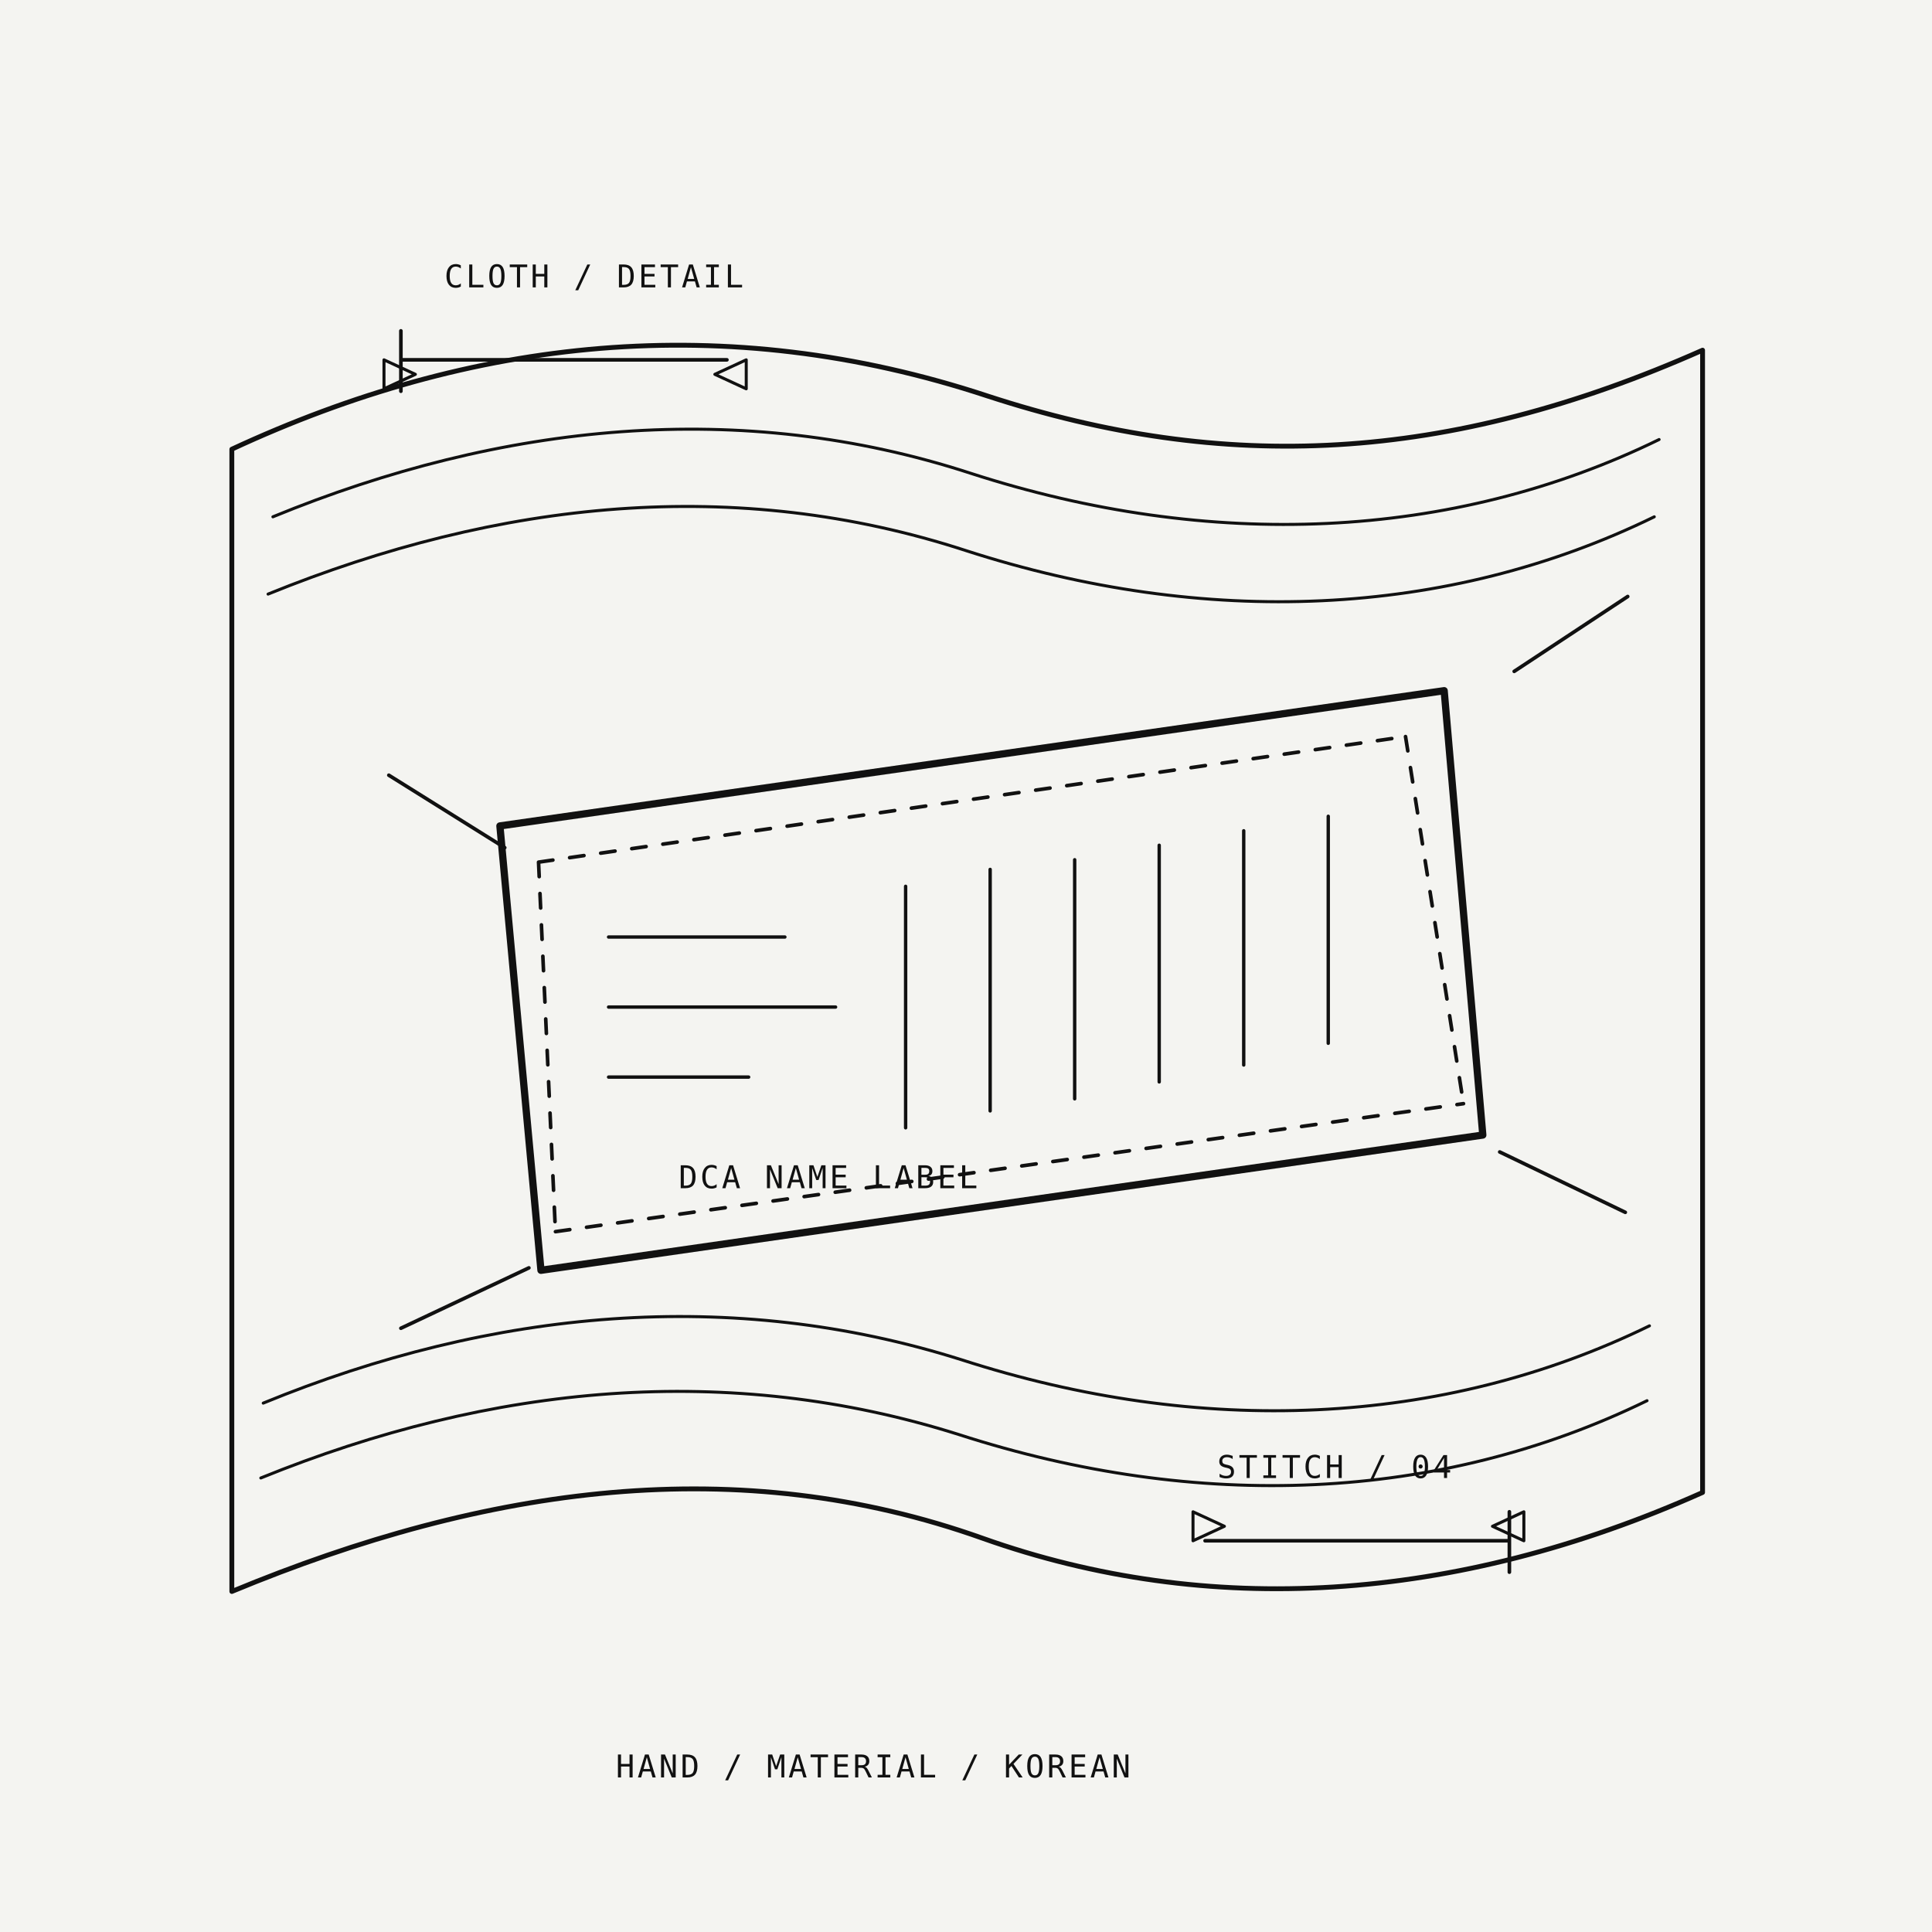
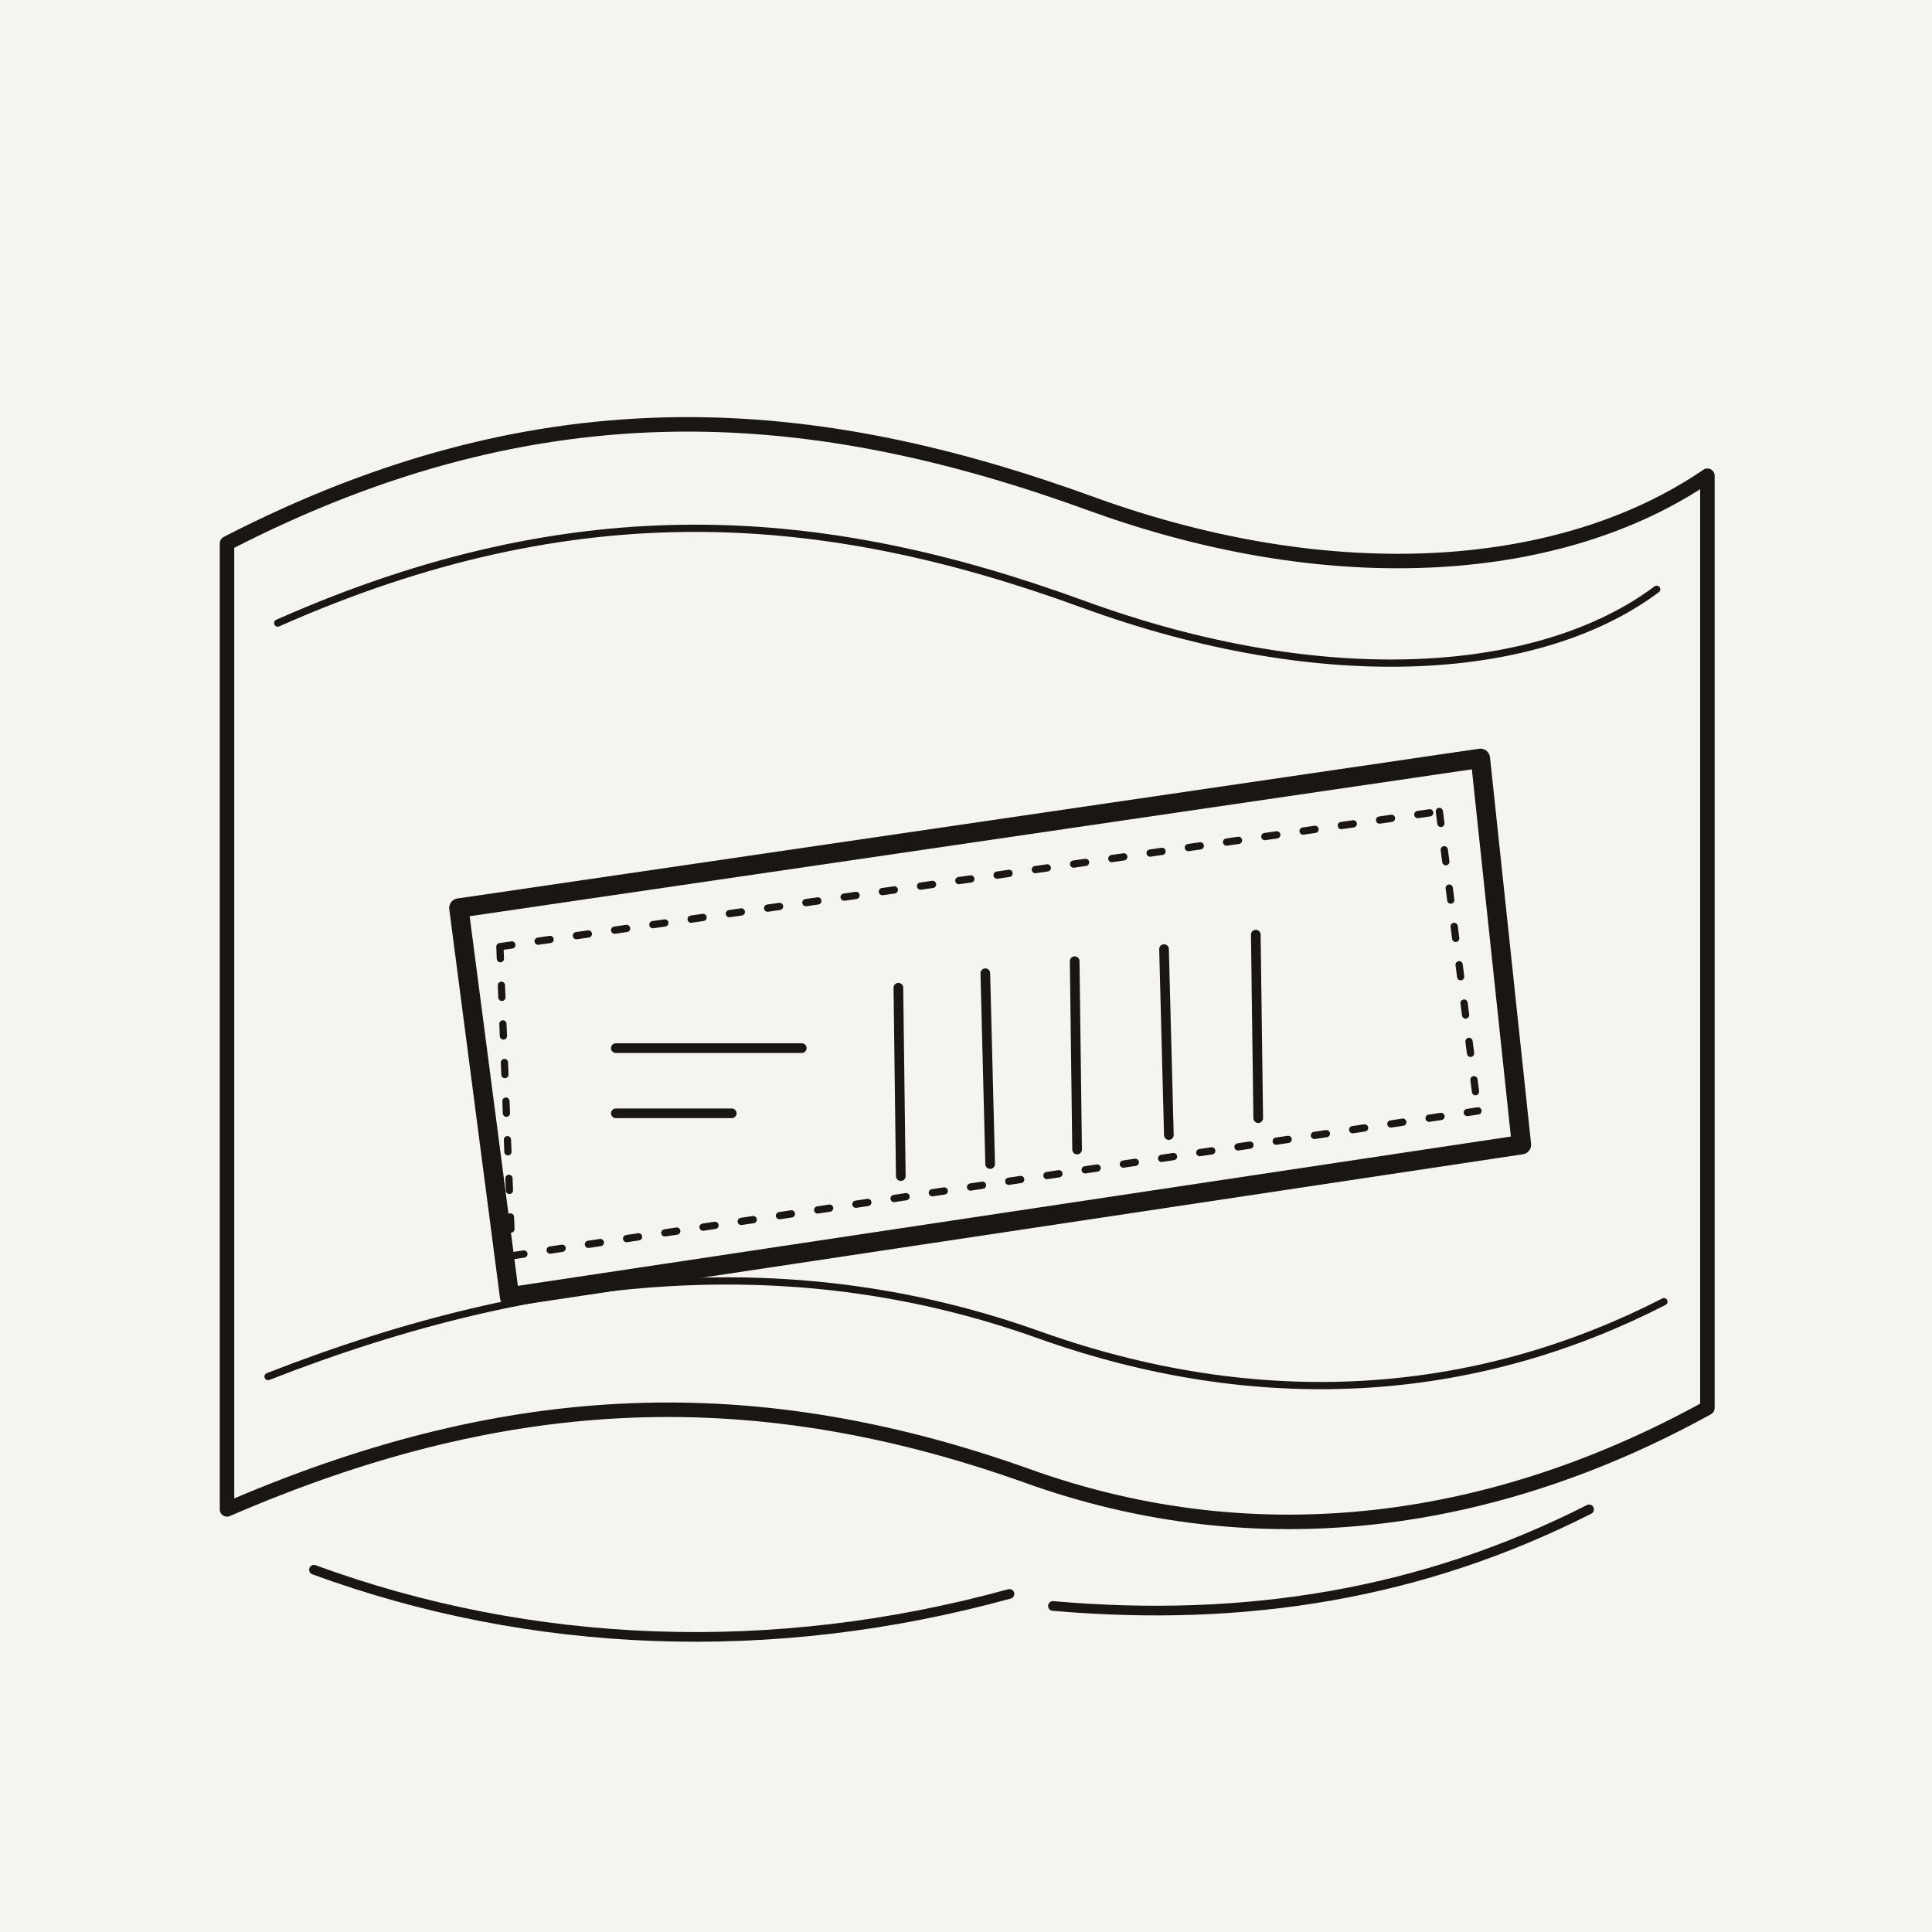
<svg xmlns="http://www.w3.org/2000/svg" viewBox="0 0 800 800" role="img" aria-labelledby="title desc">
  <rect width="800" height="800" fill="#f4f4f1" />
-   <g fill="none" stroke="#111111" stroke-linecap="round" stroke-linejoin="round">
-     <path stroke-width="2" d="M96 186c99-46 204-58 313-22 98 32 190 28 296-19v473c-103 46-205 52-298 19-101-36-205-22-311 22Z" />
-     <path stroke-width="1.25" d="M113 214c95-39 194-49 289-18 99 32 199 28 285-14M111 246c96-39 194-49 289-18 99 32 199 28 285-14M109 581c95-39 194-48 289-18 99 32 199 28 285-14M108 612c96-39 194-48 289-18 99 32 199 28 285-14" />
-     <path stroke-width="3" d="M207 342 598 286 614 470 224 526Z" />
-     <path stroke-width="1.5" stroke-dasharray="6 7" d="M223 357 582 305M230 510 606 457M223 357l7 153M582 305l24 152" />
-     <path stroke-width="1.4" d="M252 388h73M252 417h94M252 446h58M375 367v100M410 360v100M445 356v99M480 350v98M515 344v97M550 338v94" />
-     <path stroke-width="1.5" d="M161 321l48 30M627 278l47-31M166 550l53-25M621 477l52 25M166 149h135M166 137v25M625 638h-126M625 626v25" />
-     <path stroke-width="1.25" d="M172 155l-13-6v12ZM296 155l13-6v12ZM618 632l13-6v12ZM507 632l-13-6v12Z" />
-   </g>
-   <g fill="#111111" font-family="ui-monospace, SFMono-Regular, Menlo, monospace" font-size="13" letter-spacing="1.1">
-     <text x="184" y="119">CLOTH / DETAIL</text>
-     <text x="504" y="612">STITCH / 04</text>
-     <text x="281" y="492">DCA NAME LABEL</text>
-     <text x="255" y="736">HAND / MATERIAL / KOREAN</text>
+   <g fill="none" stroke="#1a1614" stroke-linecap="round" stroke-linejoin="round">
+     <path stroke-width="6" d="M94 225c132-68 244-58 359-16 100 36 194 29 254-12v386c-87 48-185 63-282 28-118-42-220-34-331 14Z" />
+     <path stroke-width="3" d="M115 258c124-55 226-47 333-8 101 37 190 30 238-6M111 570c115-45 220-53 320-17 96 34 184 24 258-14" />
+     <path stroke-width="8" d="m190 376 423-62 17 160-419 63Z" />
+     <path stroke-width="3" stroke-dasharray="5 11" d="m207 392 389-56M212 520l400-60M207 392l5 128M596 336l16 124" />
+     <path stroke-width="4" d="M255 434h77M255 461h48M372 409l1 78M408 403l2 79M445 398l1 78M482 393l2 77M520 387l1 76" />
+     <path stroke-width="4" d="M130 650c90 33 190 37 288 10M436 665c80 7 153-5 222-40" />
  </g>
</svg>
